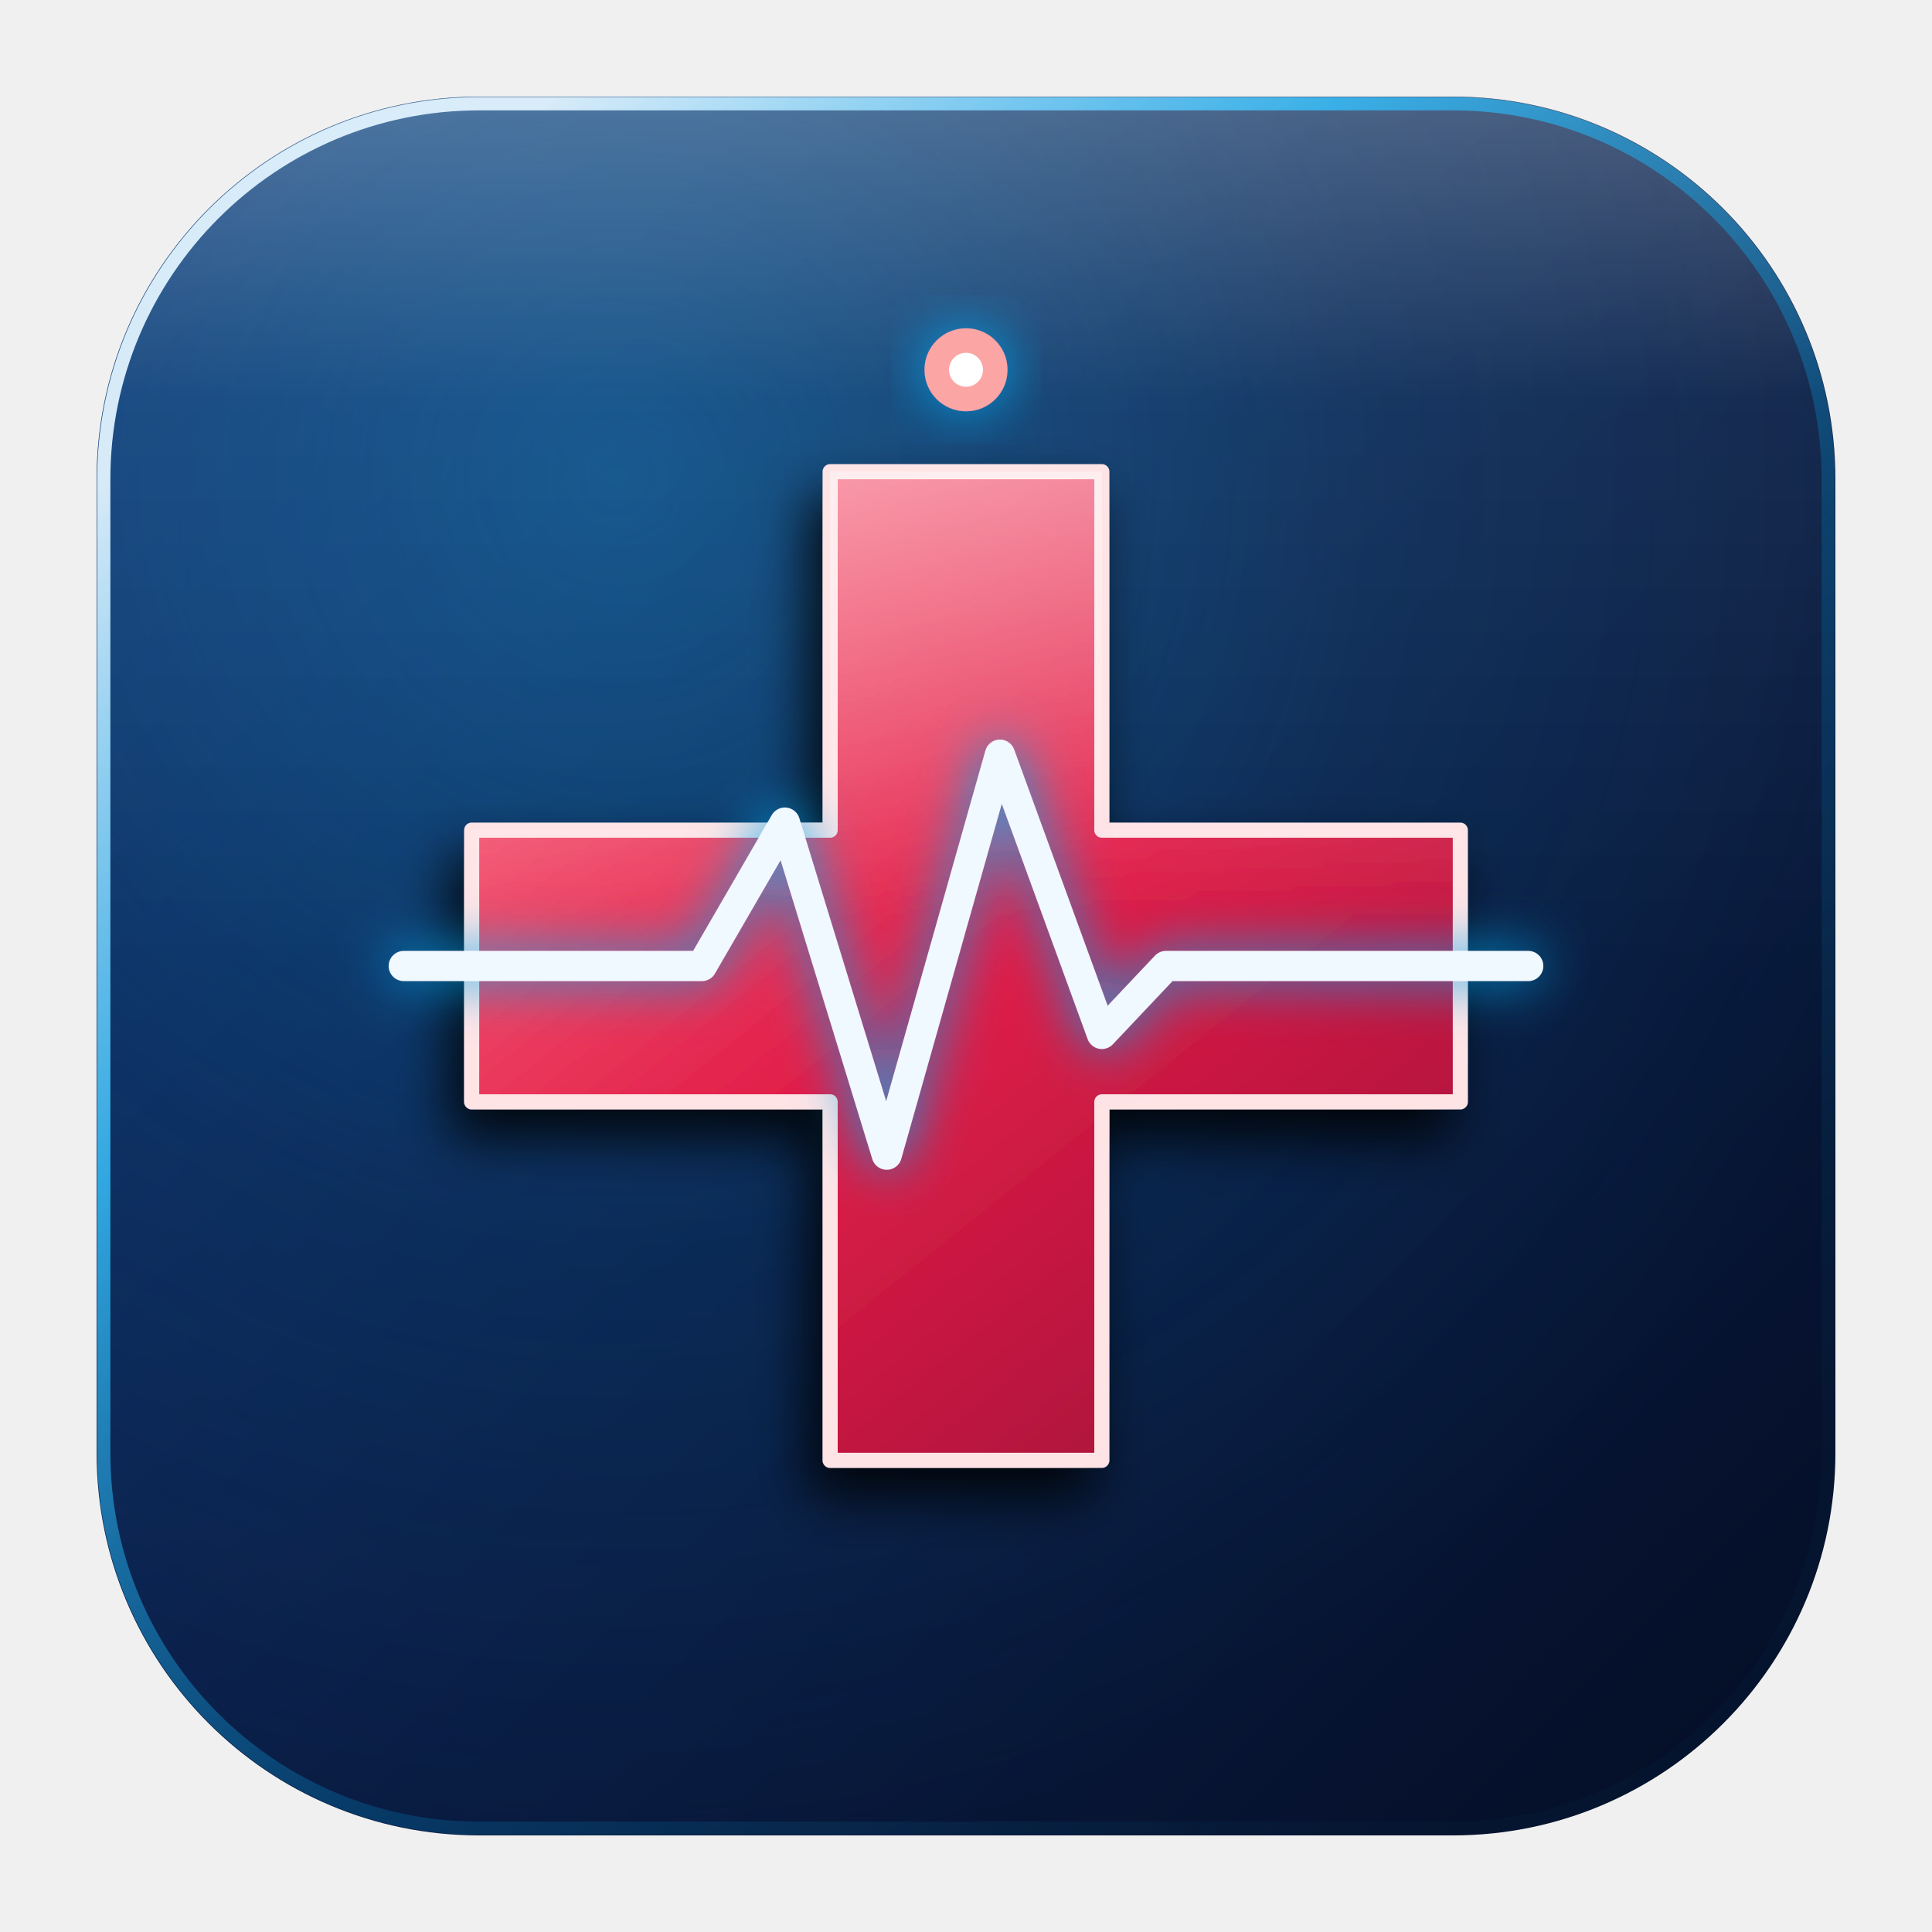
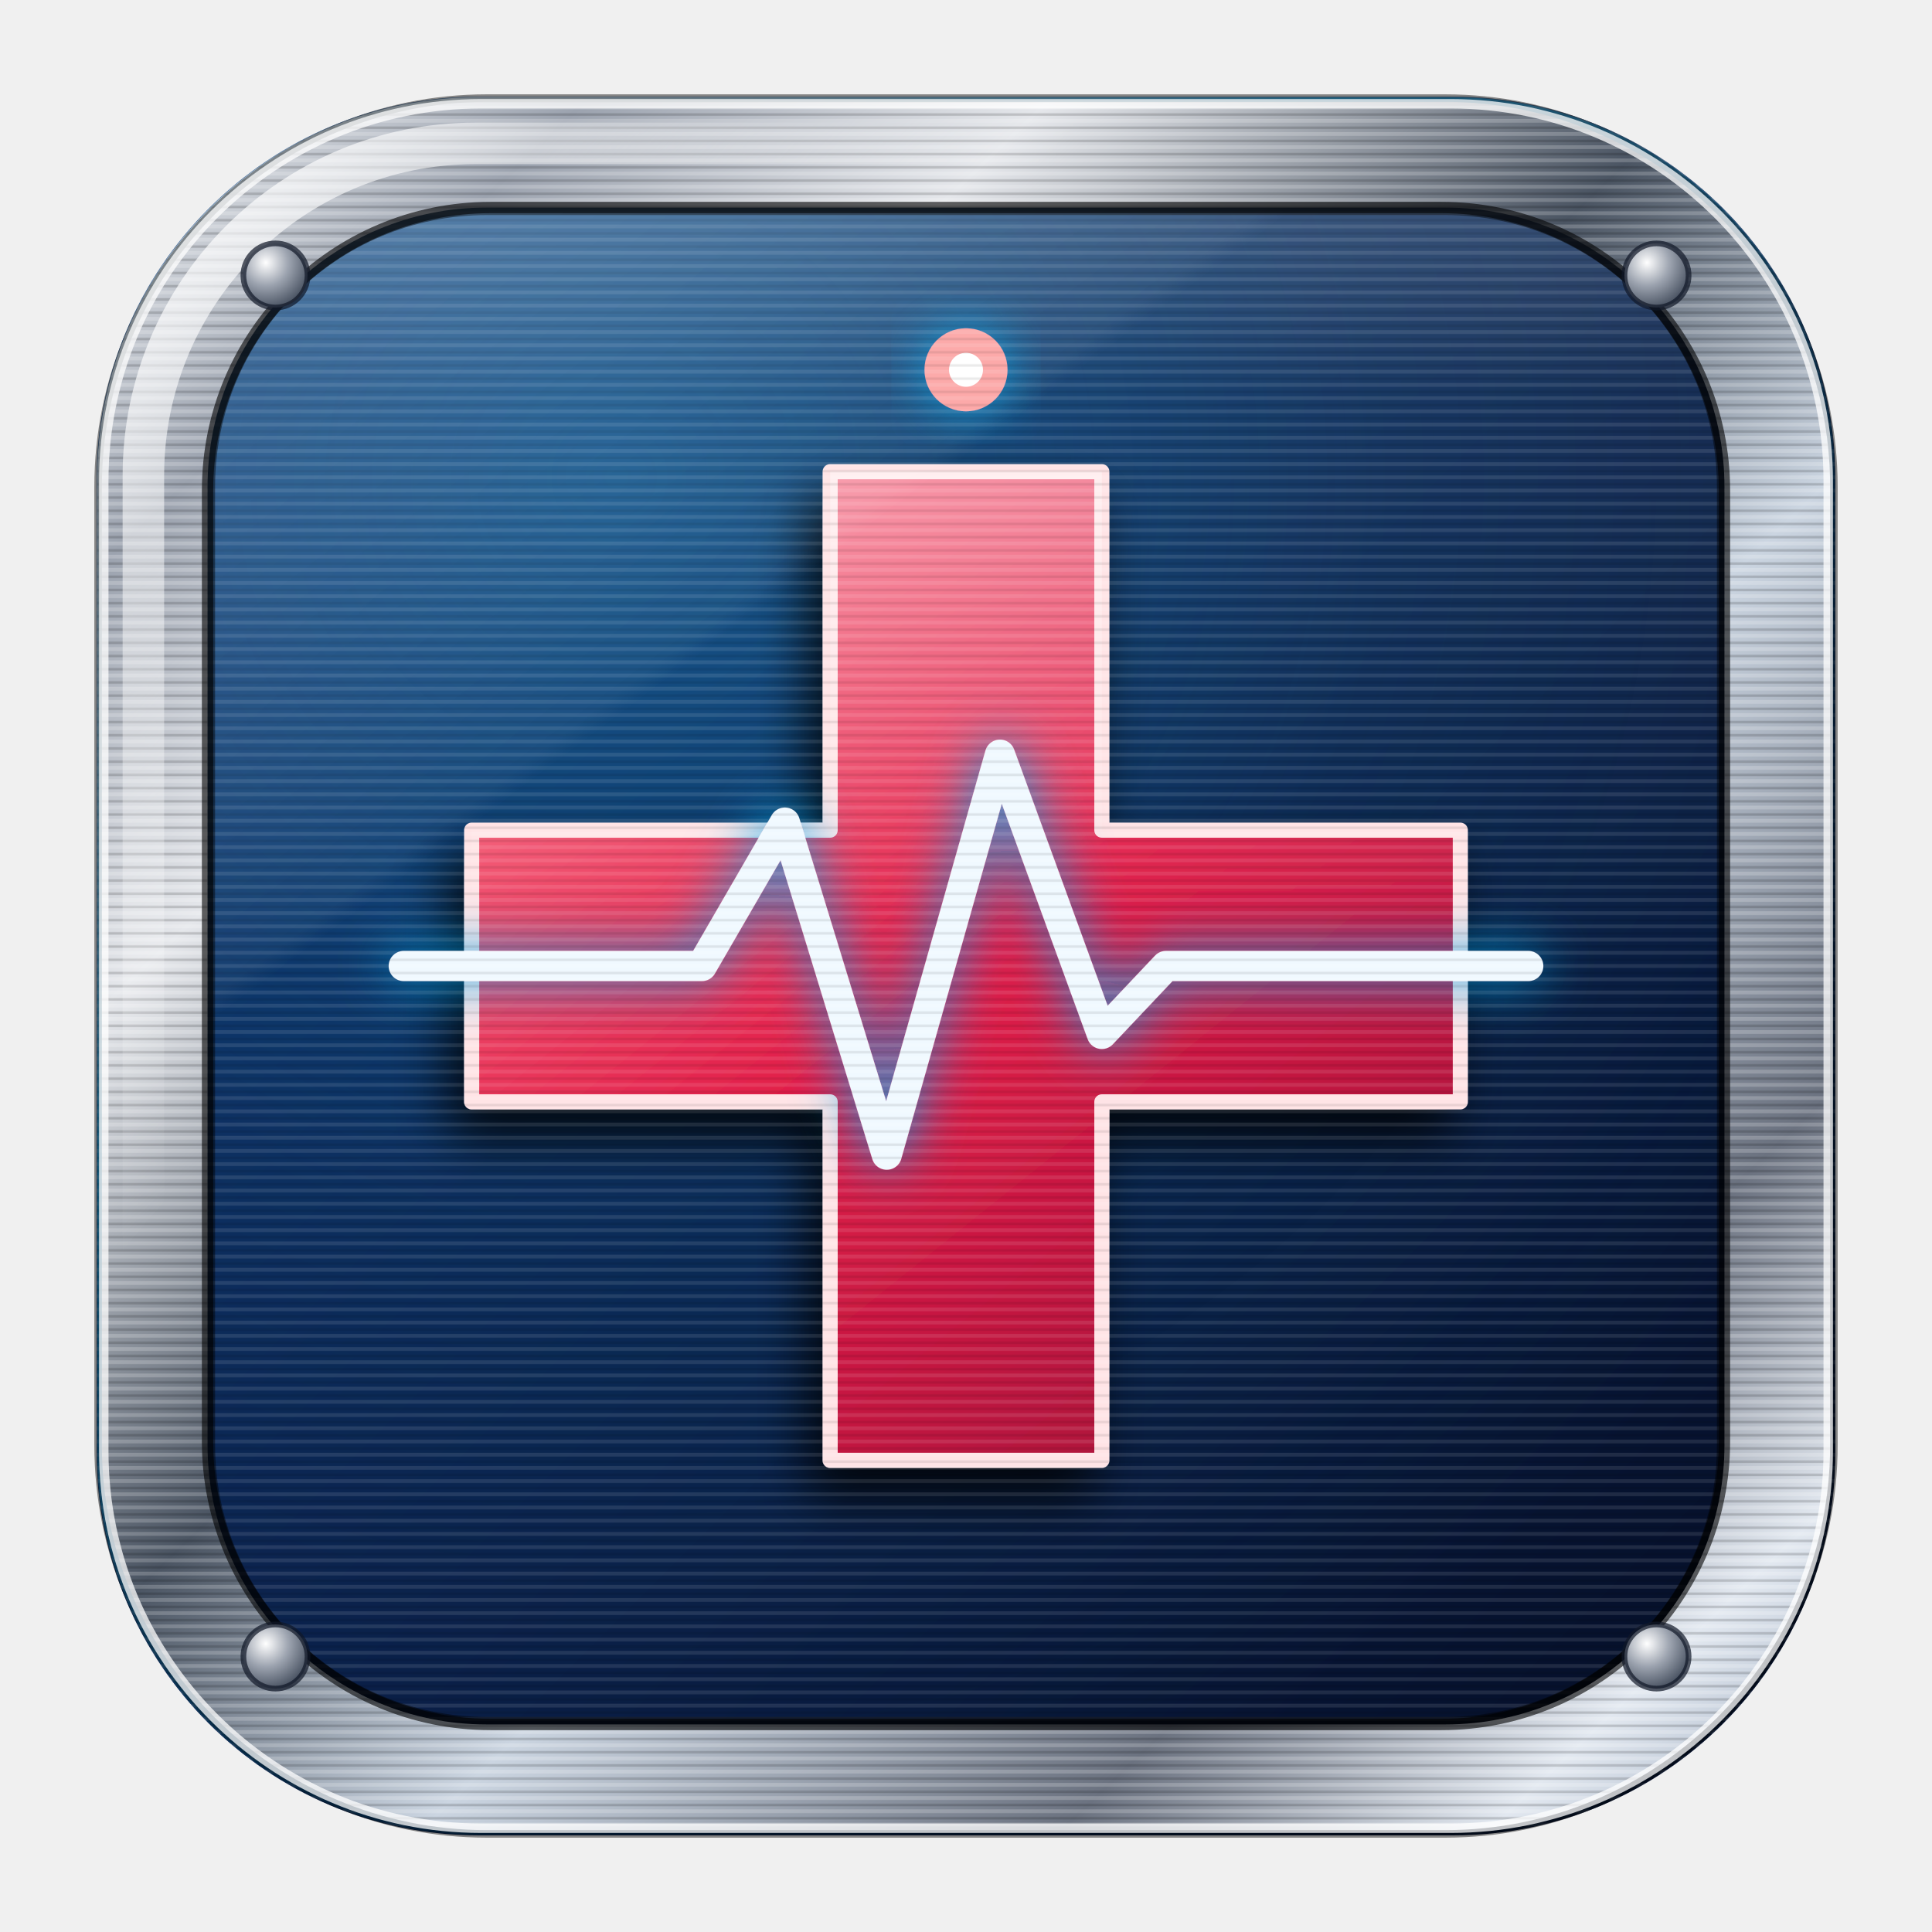
<svg xmlns="http://www.w3.org/2000/svg" viewBox="0 0 1024 1024" width="1024" height="1024">
  <defs>
    <filter id="amb-glow" x="-40%" y="-40%" width="180%" height="180%">
      <feDropShadow dx="0" dy="0" stdDeviation="14" flood-color="#0EA5E9" flood-opacity="0.9" />
    </filter>
    <filter id="amb-sh" x="-20%" y="-20%" width="140%" height="140%">
      <feDropShadow dx="-8" dy="16" stdDeviation="14" flood-color="#000" flood-opacity="0.85" />
    </filter>
    <linearGradient id="amb-base" x1="0%" y1="0%" x2="100%" y2="100%">
      <stop offset="0%" stop-color="#12306B" />
      <stop offset="45%" stop-color="#0B1F4A" />
      <stop offset="100%" stop-color="#040D24" />
    </linearGradient>
    <radialGradient id="amb-bg" cx="30%" cy="22%" r="80%">
      <stop offset="0%" stop-color="#0EA5E9" stop-opacity="0.34" />
      <stop offset="55%" stop-color="#0EA5E9" stop-opacity="0.1" />
      <stop offset="100%" stop-color="#0EA5E9" stop-opacity="0" />
    </radialGradient>
    <linearGradient id="amb-rim" x1="15%" y1="10%" x2="85%" y2="90%">
      <stop offset="0%" stop-color="#E0F2FE" stop-opacity="0.95" />
      <stop offset="28%" stop-color="#38BDF8" stop-opacity="0.85" />
      <stop offset="62%" stop-color="#0369A1" stop-opacity="0.4" />
      <stop offset="100%" stop-color="#082F49" stop-opacity="0.15" />
    </linearGradient>
    <linearGradient id="amb-spec" x1="0" y1="0" x2="0" y2="1">
      <stop offset="0%" stop-color="#fff" stop-opacity="0.26" />
      <stop offset="35%" stop-color="#fff" stop-opacity="0.05" />
      <stop offset="100%" stop-color="#fff" stop-opacity="0" />
    </linearGradient>
    <clipPath id="amb-clip">
      <rect x="51.2" y="51.2" width="921.6" height="921.6" rx="202.75" ry="202.75" />
    </clipPath>
    <linearGradient id="amb-cr" x1="10%" y1="0%" x2="90%" y2="100%">
      <stop offset="0%" stop-color="#FB7185" />
      <stop offset="50%" stop-color="#E11D48" />
      <stop offset="100%" stop-color="#9F1239" />
    </linearGradient>
    <linearGradient id="amb-shine" x1="0" y1="0" x2="0" y2="1">
      <stop offset="0%" stop-color="#fff" stop-opacity="0.38" />
      <stop offset="45%" stop-color="#fff" stop-opacity="0" />
    </linearGradient>
  </defs>
  <g clip-path="url(#amb-clip)">
    <rect x="51.2" y="51.2" width="921.6" height="921.6" fill="url(#amb-base)" />
    <rect x="51.2" y="51.2" width="921.6" height="921.6" fill="url(#amb-bg)" />
    <rect x="51.2" y="51.2" width="921.6" height="460" fill="url(#amb-spec)" />
  </g>
  <rect x="55" y="55" width="914" height="914" rx="199" ry="199" fill="none" stroke="url(#amb-rim)" stroke-width="7" />
  <g filter="url(#amb-sh)">
    <path d="M250 584 H400 L440 520 L486 640 L540 440 L586 584 H774" fill="none" stroke="#7DD3FC" stroke-opacity="0.0" stroke-width="1" />
    <path d="M440 250 H584 V440 H774 V584 H584 V774 H440 V584 H250 V440 H440 Z" fill="url(#amb-cr)" stroke="#FFE4E6" stroke-width="8" stroke-linejoin="round" />
    <path d="M440 250 H584 V440 H774 V584 H584 V774 H440 V584 H250 V440 H440 Z" fill="url(#amb-shine)" transform="translate(0 0)" />
  </g>
  <g filter="url(#amb-glow)">
    <path d="M214 512 H372 L416 436 L470 612 L530 400 L584 548 L618 512 H810" fill="none" stroke="#F0F9FF" stroke-width="16" stroke-linecap="round" stroke-linejoin="round" />
  </g>
  <g filter="url(#amb-glow)">
    <circle cx="512" cy="196" r="22" fill="#FCA5A5" />
    <circle cx="512" cy="196" r="9" fill="#fff" />
  </g>
+   <defs>
+     <linearGradient id="mkm-aco" gradientUnits="userSpaceOnUse" x1="60" y1="40" x2="964" y2="984">
+       <stop offset="0" stop-color="#F8FAFC" />
+       <stop offset=".14" stop-color="#9CA3AF" />
+       <stop offset=".27" stop-color="#E5E7EB" />
+       <stop offset=".45" stop-color="#4B5563" />
+       <stop offset=".6" stop-color="#CBD5E1" />
+       <stop offset=".78" stop-color="#6B7280" />
+       <stop offset=".9" stop-color="#E2E8F0" />
+       <stop offset="1" stop-color="#94A3B8" />
+     </linearGradient>
+     <pattern id="mkm-escovado" width="1024" height="7" patternUnits="userSpaceOnUse">
+       <rect width="1024" height="7" fill="#fff" fill-opacity="0" />
+       <rect y="0" width="1024" height="2" fill="#fff" fill-opacity=".20" />
+       <rect y="4" width="1024" height="1.4" fill="#000" fill-opacity=".16" />
+     </pattern>
+     <linearGradient id="mkm-brilho" gradientUnits="userSpaceOnUse" x1="80" y1="60" x2="620" y2="520">
+       <stop offset="0" stop-color="#fff" stop-opacity=".95" />
+       <stop offset=".55" stop-color="#fff" stop-opacity=".0" />
+     </linearGradient>
+     <linearGradient id="mkm-reflexo" gradientUnits="userSpaceOnUse" x1="100" y1="100" x2="700" y2="900">
+       <stop offset="0" stop-color="#fff" stop-opacity=".16" />
+       <stop offset=".35" stop-color="#fff" stop-opacity=".04" />
+       <stop offset=".36" stop-color="#fff" stop-opacity="0" />
+     </linearGradient>
+     <clipPath id="mkm-placa">
+       <rect x="51.2" y="51.2" width="921.6" height="921.6" rx="202.75" ry="202.75" />
+     </clipPath>
+     <radialGradient id="mkm-parafuso" cx=".35" cy=".3" r=".8">
+       <stop offset="0" stop-color="#fff" />
+       <stop offset=".45" stop-color="#9CA3AF" />
+       <stop offset="1" stop-color="#374151" />
+     </radialGradient>
+   </defs>
+   <g clip-path="url(#mkm-placa)">
+     <rect x="51.2" y="51.2" width="921.6" height="921.6" fill="url(#mkm-escovado)" opacity=".5" />
+     <rect x="51.2" y="51.2" width="921.6" height="921.6" fill="url(#mkm-reflexo)" />
+   </g>
+   <rect x="82" y="82" width="860" height="860" rx="176" ry="176" fill="none" stroke="#000" stroke-opacity=".45" stroke-width="64" />
+   <rect x="82" y="82" width="860" height="860" rx="176" ry="176" fill="none" stroke="url(#mkm-aco)" stroke-width="56" />
+   <rect x="82" y="82" width="860" height="860" rx="176" ry="176" fill="none" stroke="url(#mkm-escovado)" stroke-width="56" />
+   <rect x="55" y="55" width="914" height="914" rx="200" ry="200" fill="none" stroke="#fff" stroke-opacity=".75" stroke-width="5" />
+   <rect x="110" y="110" width="804" height="804" rx="150" ry="150" fill="none" stroke="#000" stroke-opacity=".6" stroke-width="6" />
+   <rect x="82" y="82" width="860" height="860" rx="176" ry="176" fill="none" stroke="url(#mkm-brilho)" stroke-width="22" transform="translate(-6 -6)" opacity=".9" />
+   <g stroke="#111827" stroke-opacity=".7" stroke-width="3">
+     <circle cx="146" cy="146" r="17" fill="url(#mkm-parafuso)" />
+     <circle cx="878" cy="146" r="17" fill="url(#mkm-parafuso)" />
+     <circle cx="146" cy="878" r="17" fill="url(#mkm-parafuso)" />
+     <circle cx="878" cy="878" r="17" fill="url(#mkm-parafuso)" />
+   </g>
</svg>
